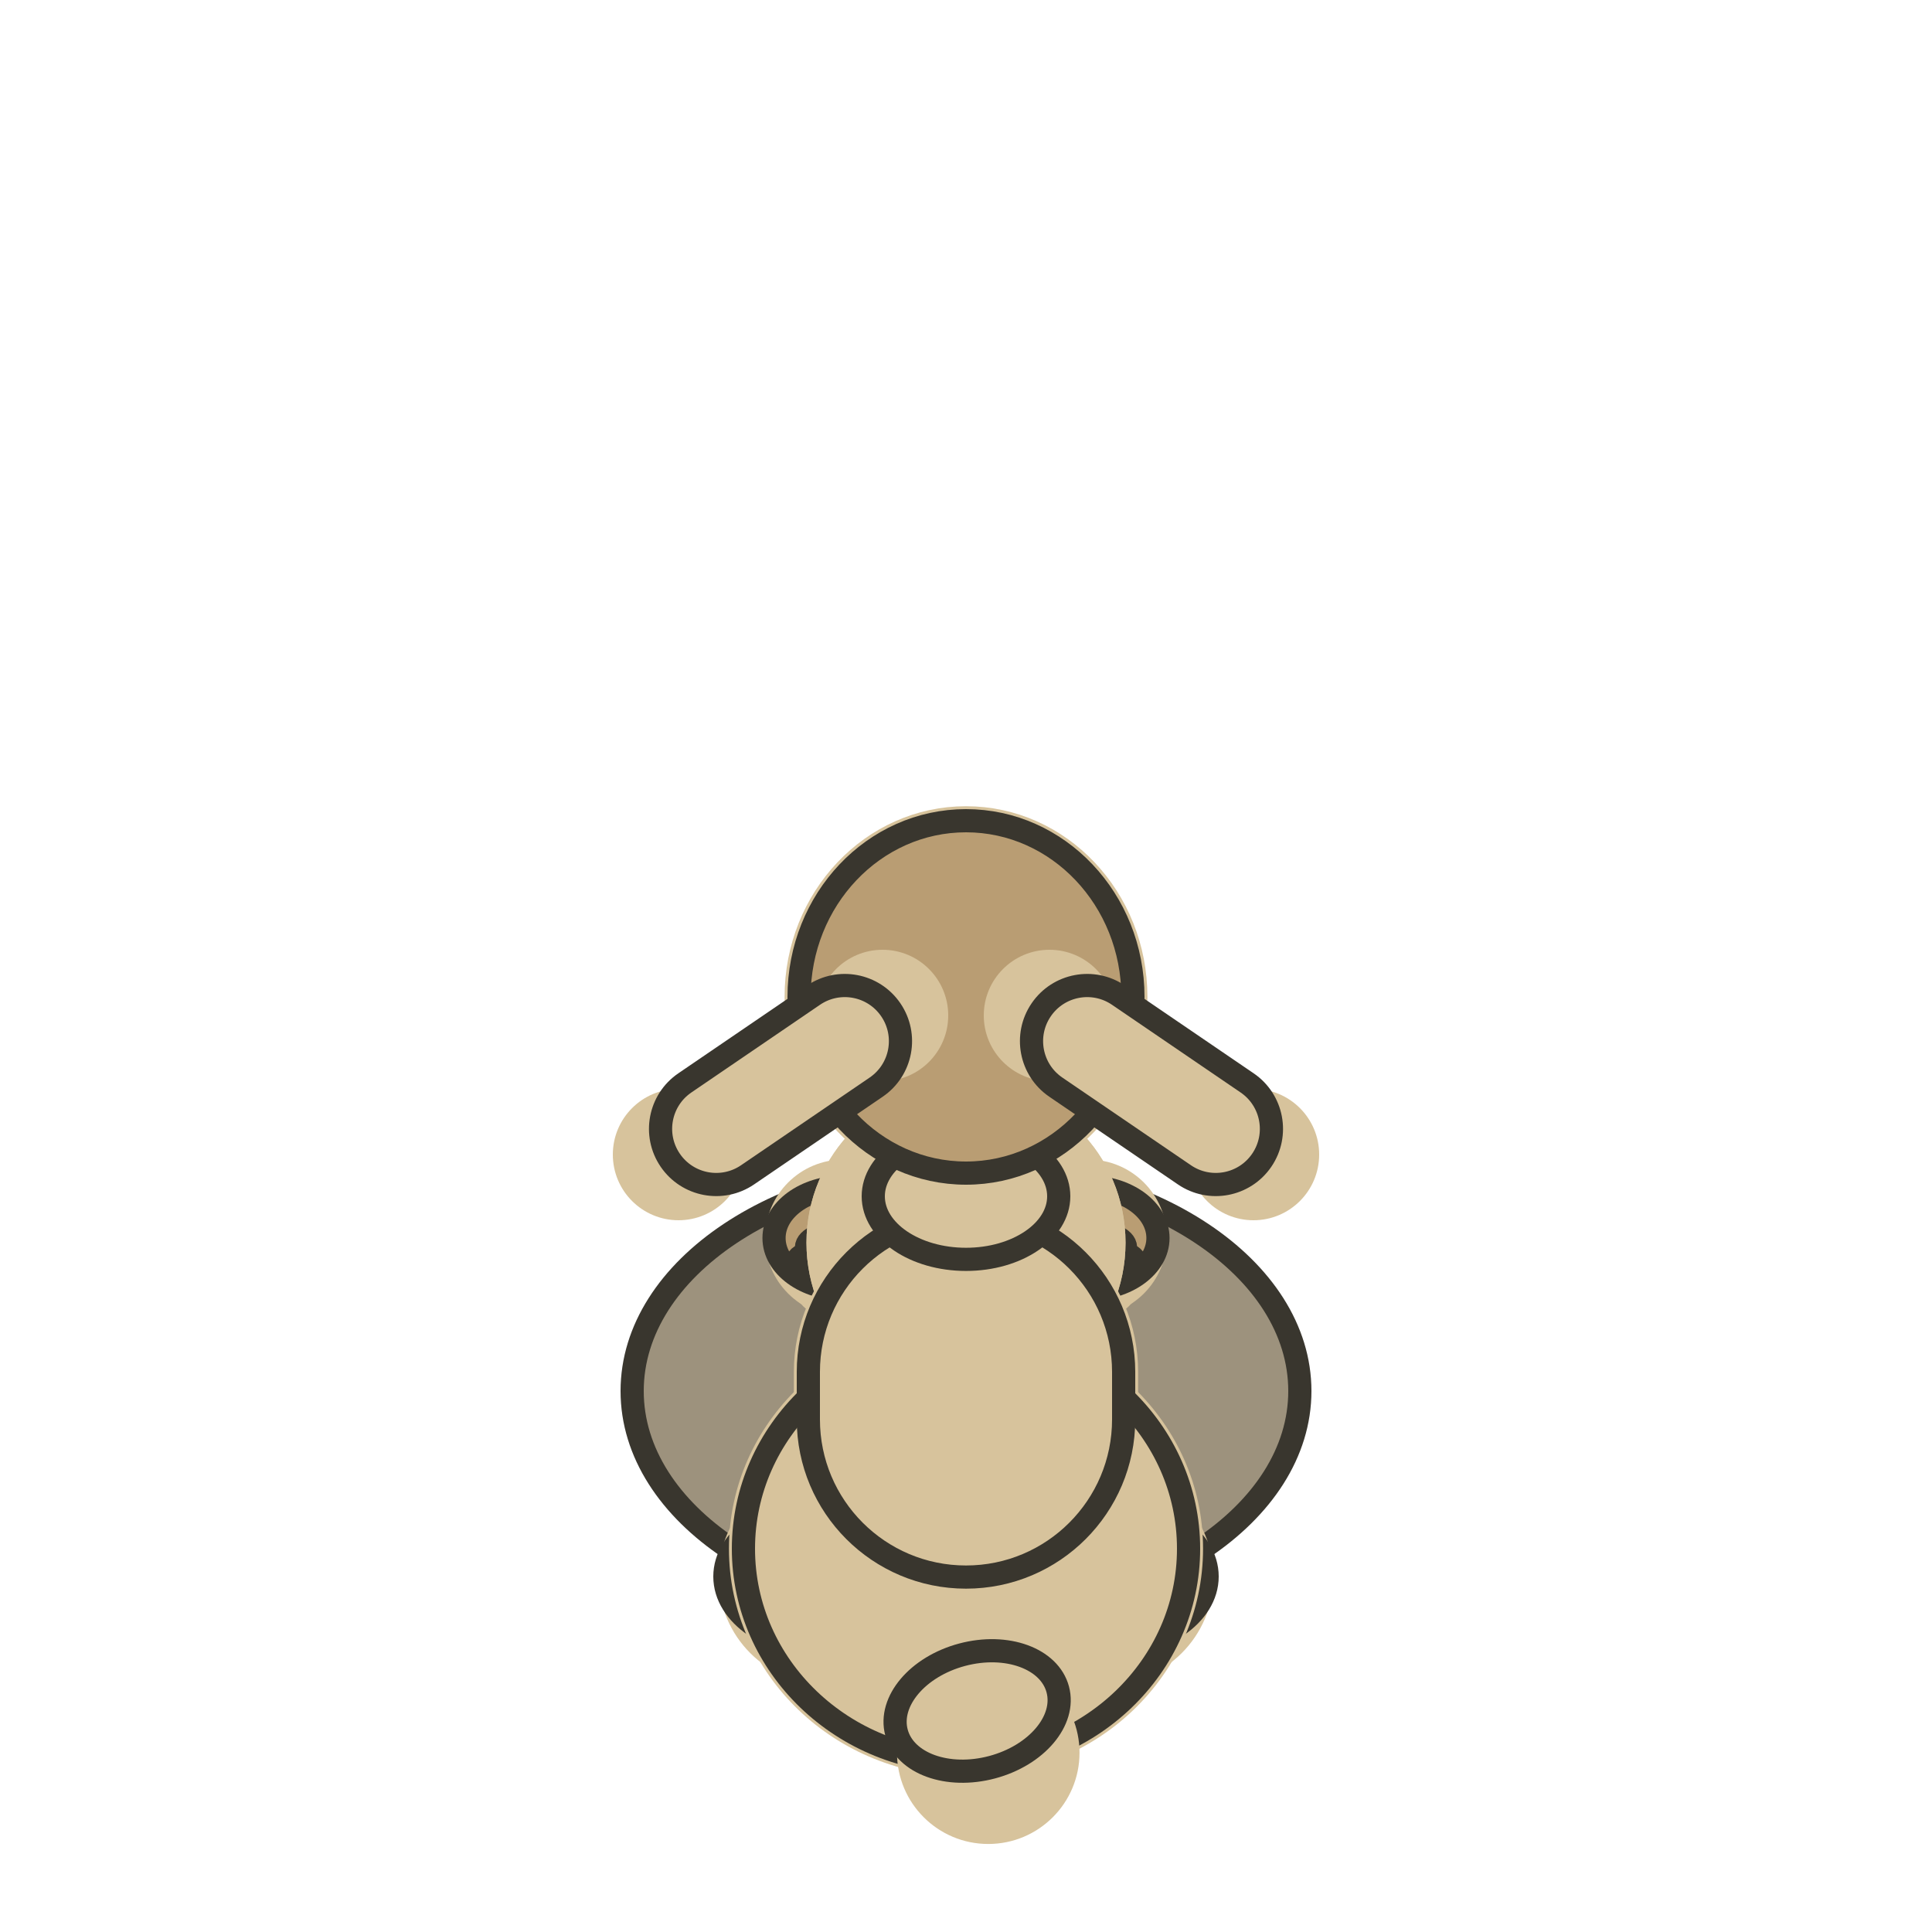
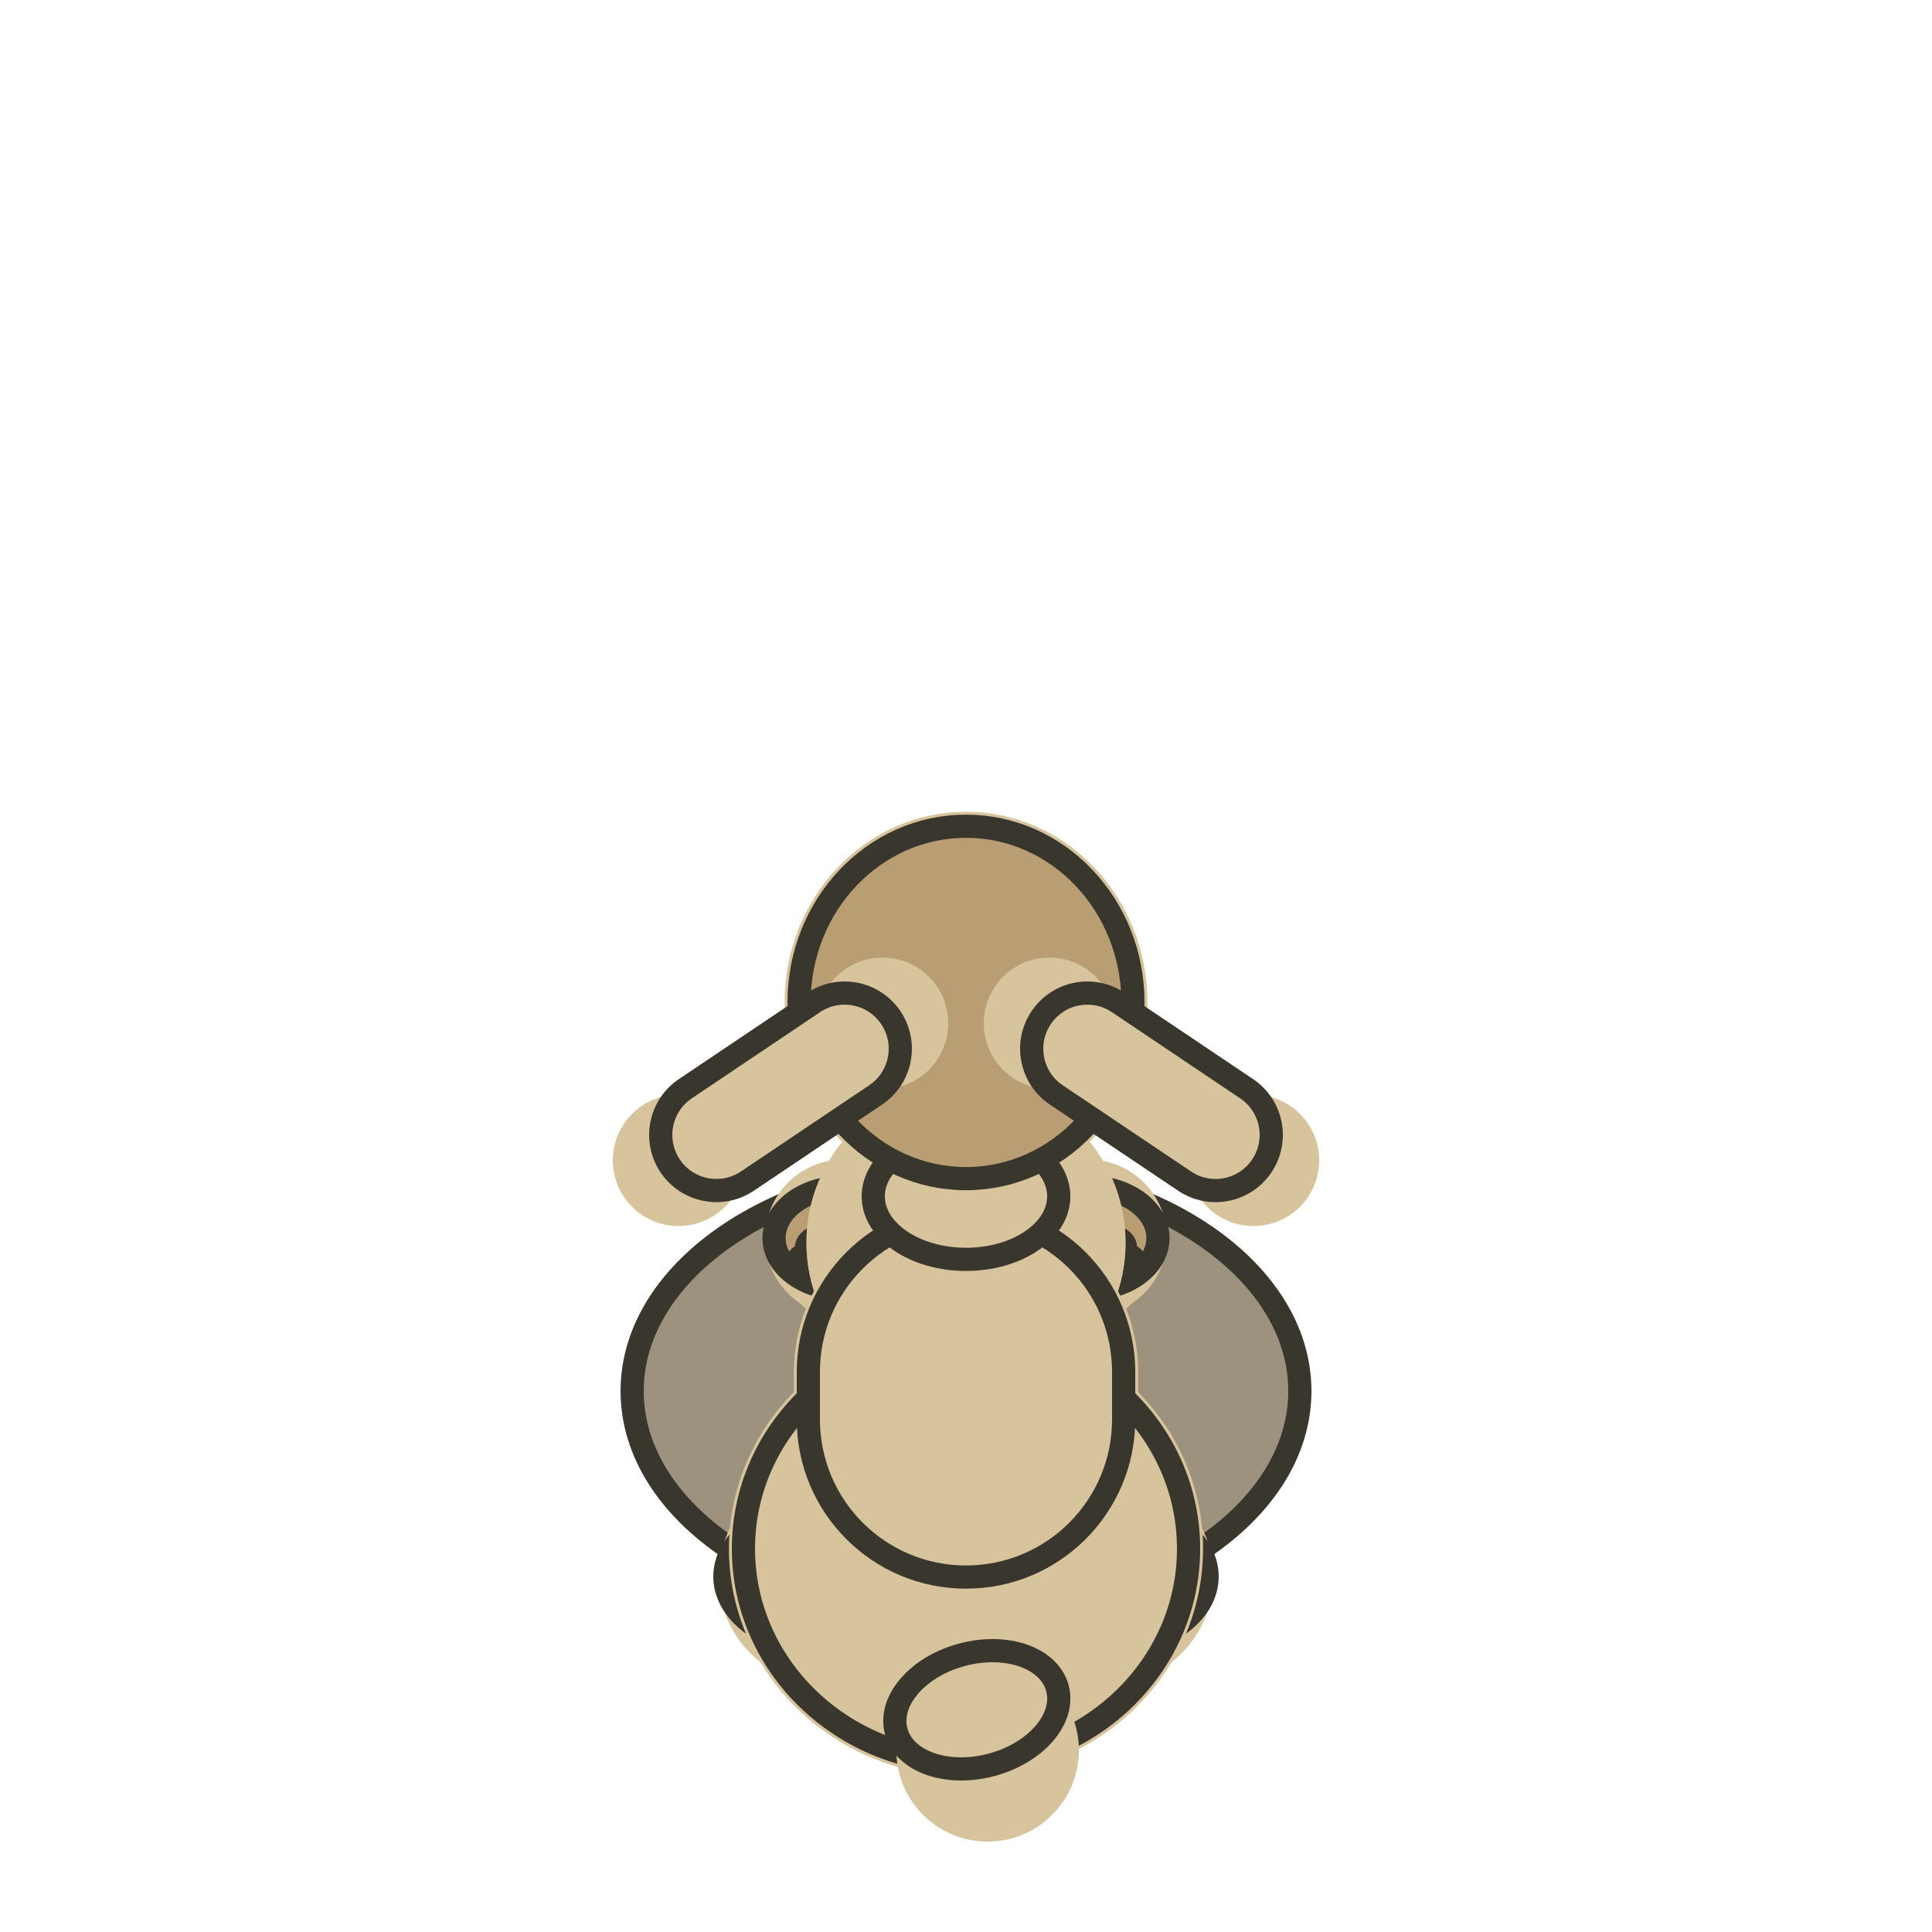
<svg xmlns="http://www.w3.org/2000/svg" viewBox="0 0 100 100">
  <style>.paperPlate{fill:#d7c39c;stroke:#39362e;stroke-width:1.2;vector-effect:non-scaling-stroke}.plateShade{fill:#b99d73}.paperPlate[data-palette-role="shadow"]{fill:#9d927d}.coreOccluderCell,.jointGasket{fill:#d7c39c;stroke:#d7c39c;stroke-width:1.5;vector-effect:non-scaling-stroke}.faceEye{fill:#fffdf7;stroke:#39362e;stroke-width:.8}.faceNose,.wingMembrane{fill:#b99d73;stroke:#39362e;stroke-width:.8;stroke-linejoin:round}</style>
  <g id="groundShadowGroup" data-compositing-group="ground shadow">
    <ellipse id="castShadow" class="paperPlate" data-palette-role="shadow" cx="50" cy="72" rx="17.28" ry="11.52" />
  </g>
  <g id="cameraFarAppendagesGroup" data-compositing-group="camera-far appendages">
    <circle id="farRearPawGasket" class="jointGasket" data-palette-role="base" cx="42.8" cy="81.6" r="4.858" />
    <circle id="nearRearPawGasket" class="jointGasket" data-palette-role="base" cx="57.2" cy="81.6" r="4.858" />
    <circle id="farFrontPawGasket" class="jointGasket" data-palette-role="base" cx="43.664" cy="64.08" r="3.312" />
    <circle id="nearFrontPawGasket" class="jointGasket" data-palette-role="base" cx="56.336" cy="64.08" r="3.312" />
    <circle id="farRearKneeGasket" class="jointGasket" data-palette-role="base" cx="42.8" cy="82.32" r="3.533" />
    <circle id="nearRearKneeGasket" class="jointGasket" data-palette-role="base" cx="57.2" cy="82.32" r="3.533" />
    <circle id="farFrontKneeGasket" class="jointGasket" data-palette-role="base" cx="43.664" cy="65.04" r="2.208" />
    <circle id="nearFrontKneeGasket" class="jointGasket" data-palette-role="base" cx="56.336" cy="65.04" r="2.208" />
    <circle id="farRearHipGasket" class="jointGasket" data-palette-role="base" cx="42.8" cy="81.12" r="3.533" />
    <circle id="nearRearHipGasket" class="jointGasket" data-palette-role="base" cx="57.2" cy="81.12" r="3.533" />
    <circle id="farFrontHipGasket" class="jointGasket" data-palette-role="base" cx="43.664" cy="65.52" r="2.208" />
    <circle id="nearFrontHipGasket" class="jointGasket" data-palette-role="base" cx="56.336" cy="65.52" r="2.208" />
    <circle id="tailBaseGasket" class="jointGasket" data-palette-role="secondary" cx="50" cy="86.4" r="3.974" />
    <ellipse id="farRearPawPlate" class="paperPlate plateShade" data-palette-role="hoof" cx="42.8" cy="81.6" rx="5.28" ry="3.6" />
    <ellipse id="nearRearPawPlate" class="paperPlate plateShade" data-palette-role="hoof" cx="57.2" cy="81.6" rx="5.28" ry="3.6" />
    <rect id="farRearLowerPlate" class="paperPlate" data-palette-role="base" x="42.454" y="80.4" width="1.411" height="3.84" rx="1.92" transform="rotate(-90 42.8 82.32)" />
    <rect id="nearRearLowerPlate" class="paperPlate" data-palette-role="base" x="56.854" y="80.4" width="1.411" height="3.84" rx="1.92" transform="rotate(-90 57.2 82.32)" />
    <ellipse id="farFrontPawPlate" class="paperPlate plateShade" data-palette-role="hoof" cx="43.664" cy="64.08" rx="3.6" ry="2.64" />
    <ellipse id="nearFrontPawPlate" class="paperPlate plateShade" data-palette-role="hoof" cx="56.336" cy="64.08" rx="3.6" ry="2.64" />
    <rect id="farFrontLowerPlate" class="paperPlate" data-palette-role="base" x="43.318" y="63.12" width="1.651" height="3.84" rx="1.92" transform="rotate(-90 43.664 65.04)" />
    <rect id="nearFrontLowerPlate" class="paperPlate" data-palette-role="base" x="55.99" y="63.12" width="1.651" height="3.84" rx="1.92" transform="rotate(-90 56.336 65.04)" />
    <rect id="farRearUpperPlate" class="paperPlate" data-palette-role="base" x="42.109" y="77.28" width="2.582" height="7.68" rx="3.84" transform="rotate(90 42.8 81.12)" />
    <rect id="nearRearUpperPlate" class="paperPlate" data-palette-role="base" x="56.509" y="77.28" width="2.582" height="7.68" rx="3.84" transform="rotate(90 57.2 81.12)" />
    <rect id="farFrontUpperPlate" class="paperPlate" data-palette-role="base" x="43.232" y="63.12" width="1.344" height="4.8" rx="2.4" transform="rotate(-90 43.664 65.52)" />
    <rect id="nearFrontUpperPlate" class="paperPlate" data-palette-role="base" x="55.904" y="63.12" width="1.344" height="4.8" rx="2.4" transform="rotate(-90 56.336 65.52)" />
  </g>
  <g id="opaqueCoreOccluderGroup" data-compositing-group="opaque core occluder">
    <g id="coreOccluder" data-palette-role="base" data-geometry="opaque-union">
      <rect id="torsoPlateOccluderCell" class="coreOccluderCell" data-palette-role="base" x="48.531" y="72" width="18.778" height="16.32" rx="8.16" transform="rotate(-90 50 80.16)" />
      <ellipse id="pelvisPlateOccluderCell" class="coreOccluderCell" data-palette-role="base" cx="50" cy="80.16" rx="11.52" ry="11.04" />
      <rect id="neckPlateOccluderCell" class="coreOccluderCell" data-palette-role="base" x="49.136" y="59.52" width="6.528" height="9.6" rx="4.8" transform="rotate(-90 50 64.32)" />
-       <rect id="headConnectorPlateOccluderCell" class="coreOccluderCell" data-palette-role="base" x="49.093" y="54.48" width="9.734" height="10.08" rx="5.04" transform="rotate(-90 50 59.52)" />
-       <ellipse id="headPlateOccluderCell" class="coreOccluderCell" data-palette-role="base" cx="50" cy="51.6" rx="8.64" ry="9.12" />
+       <rect id="headConnectorPlateOccluderCell" class="coreOccluderCell" data-palette-role="base" x="49.093" y="54.48" width="9.448" height="10.08" rx="5.04" transform="rotate(-90 50 59.52)" />
+       <ellipse id="headPlateOccluderCell" class="coreOccluderCell" data-palette-role="base" cx="50" cy="51.886" rx="8.64" ry="9.12" />
      <circle id="pelvisGasketOccluderCell" class="coreOccluderCell" data-palette-role="base" cx="50" cy="80.16" r="7.68" />
      <circle id="chestGasketOccluderCell" class="coreOccluderCell" data-palette-role="base" cx="50" cy="64.32" r="7.507" />
      <circle id="neckGasketOccluderCell" class="coreOccluderCell" data-palette-role="base" cx="50" cy="59.52" r="4.637" />
-       <circle id="headGasketOccluderCell" class="coreOccluderCell" data-palette-role="base" cx="50" cy="51.6" r="7.68" />
+       <circle id="headGasketOccluderCell" class="coreOccluderCell" data-palette-role="base" cx="50" cy="51.886" r="7.68" />
    </g>
  </g>
  <g id="coreSurfaceGroup" data-compositing-group="core surface plates">
    <circle id="pelvisGasket" class="jointGasket" data-palette-role="base" cx="50" cy="80.16" r="7.68" />
    <circle id="chestGasket" class="jointGasket" data-palette-role="base" cx="50" cy="64.32" r="7.507" />
    <circle id="neckGasket" class="jointGasket" data-palette-role="base" cx="50" cy="59.52" r="4.637" />
-     <circle id="headGasket" class="jointGasket" data-palette-role="secondary" cx="50" cy="51.6" r="7.68" />
+     <circle id="headGasket" class="jointGasket" data-palette-role="secondary" cx="50" cy="51.886" r="7.68" />
    <ellipse id="pelvisPlate" class="paperPlate " data-palette-role="base" cx="50" cy="80.16" rx="11.52" ry="11.04" />
    <rect id="torsoPlate" class="paperPlate" data-palette-role="base" x="48.531" y="72" width="18.778" height="16.32" rx="8.16" transform="rotate(-90 50 80.16)" />
    <rect id="neckPlate" class="paperPlate" data-palette-role="base" x="49.136" y="59.52" width="6.528" height="9.6" rx="4.8" transform="rotate(-90 50 64.32)" />
-     <rect id="headConnectorPlate" class="paperPlate" data-palette-role="base" x="49.093" y="54.48" width="9.734" height="10.08" rx="5.04" transform="rotate(-90 50 59.52)" />
-     <ellipse id="headPlate" class="paperPlate plateShade" data-palette-role="secondary" cx="50" cy="51.6" rx="8.64" ry="9.12" />
+     <rect id="headConnectorPlate" class="paperPlate" data-palette-role="base" x="49.093" y="54.48" width="9.448" height="10.08" rx="5.04" transform="rotate(-90 50 59.52)" />
+     <ellipse id="headPlate" class="paperPlate plateShade" data-palette-role="secondary" cx="50" cy="51.886" rx="8.64" ry="9.12" />
  </g>
  <g id="cameraNearAppendagesGroup" data-compositing-group="camera-near appendages">
-     <circle id="tailTipGasket" class="jointGasket" data-palette-role="secondary" cx="51.152" cy="90.72" r="3.974" />
-     <rect id="tailPlate" class="paperPlate" data-palette-role="secondary" x="49.222" y="82.08" width="6.026" height="8.64" rx="4.32" transform="rotate(75.06858 50 86.4)" />
+     <circle id="tailTipGasket" class="jointGasket" data-palette-role="secondary" cx="51.119" cy="90.597" r="3.974" />
+     <rect id="tailPlate" class="paperPlate" data-palette-role="secondary" x="49.222" y="82.08" width="5.899" height="8.64" rx="4.32" transform="rotate(75.06858 50 86.4)" />
  </g>
  <g id="detailsGroup" data-compositing-group="paint/details/accessories">
-     <circle id="farEarTipGasket" class="jointGasket" data-palette-role="accent" cx="35.12" cy="59.76" r="2.65" />
-     <circle id="nearEarTipGasket" class="jointGasket" data-palette-role="accent" cx="64.88" cy="59.76" r="2.65" />
-     <circle id="farEarBaseGasket" class="jointGasket" data-palette-role="accent" cx="45.68" cy="52.56" r="2.65" />
-     <circle id="nearEarBaseGasket" class="jointGasket" data-palette-role="accent" cx="54.32" cy="52.56" r="2.65" />
-     <rect id="farEarPlate" class="paperPlate" data-palette-role="accent" x="45.162" y="49.68" width="13.818" height="5.76" rx="2.88" transform="rotate(145.7131 45.68 52.56)" />
-     <rect id="nearEarPlate" class="paperPlate" data-palette-role="accent" x="53.802" y="49.68" width="13.818" height="5.76" rx="2.88" transform="rotate(34.28688 54.32 52.56)" />
+     <circle id="farEarTipGasket" class="jointGasket" data-palette-role="accent" cx="35.12" cy="60.059" r="2.65" />
+     <circle id="nearEarTipGasket" class="jointGasket" data-palette-role="accent" cx="64.88" cy="60.059" r="2.65" />
+     <circle id="farEarBaseGasket" class="jointGasket" data-palette-role="accent" cx="45.68" cy="52.965" r="2.65" />
+     <circle id="nearEarBaseGasket" class="jointGasket" data-palette-role="accent" cx="54.32" cy="52.965" r="2.65" />
+     <rect id="farEarPlate" class="paperPlate" data-palette-role="accent" x="45.162" y="50.085" width="13.759" height="5.76" rx="2.88" transform="rotate(146.1055 45.68 52.96462)" />
+     <rect id="nearEarPlate" class="paperPlate" data-palette-role="accent" x="53.802" y="50.085" width="13.759" height="5.76" rx="2.88" transform="rotate(33.89446 54.32 52.96462)" />
  </g>
</svg>
